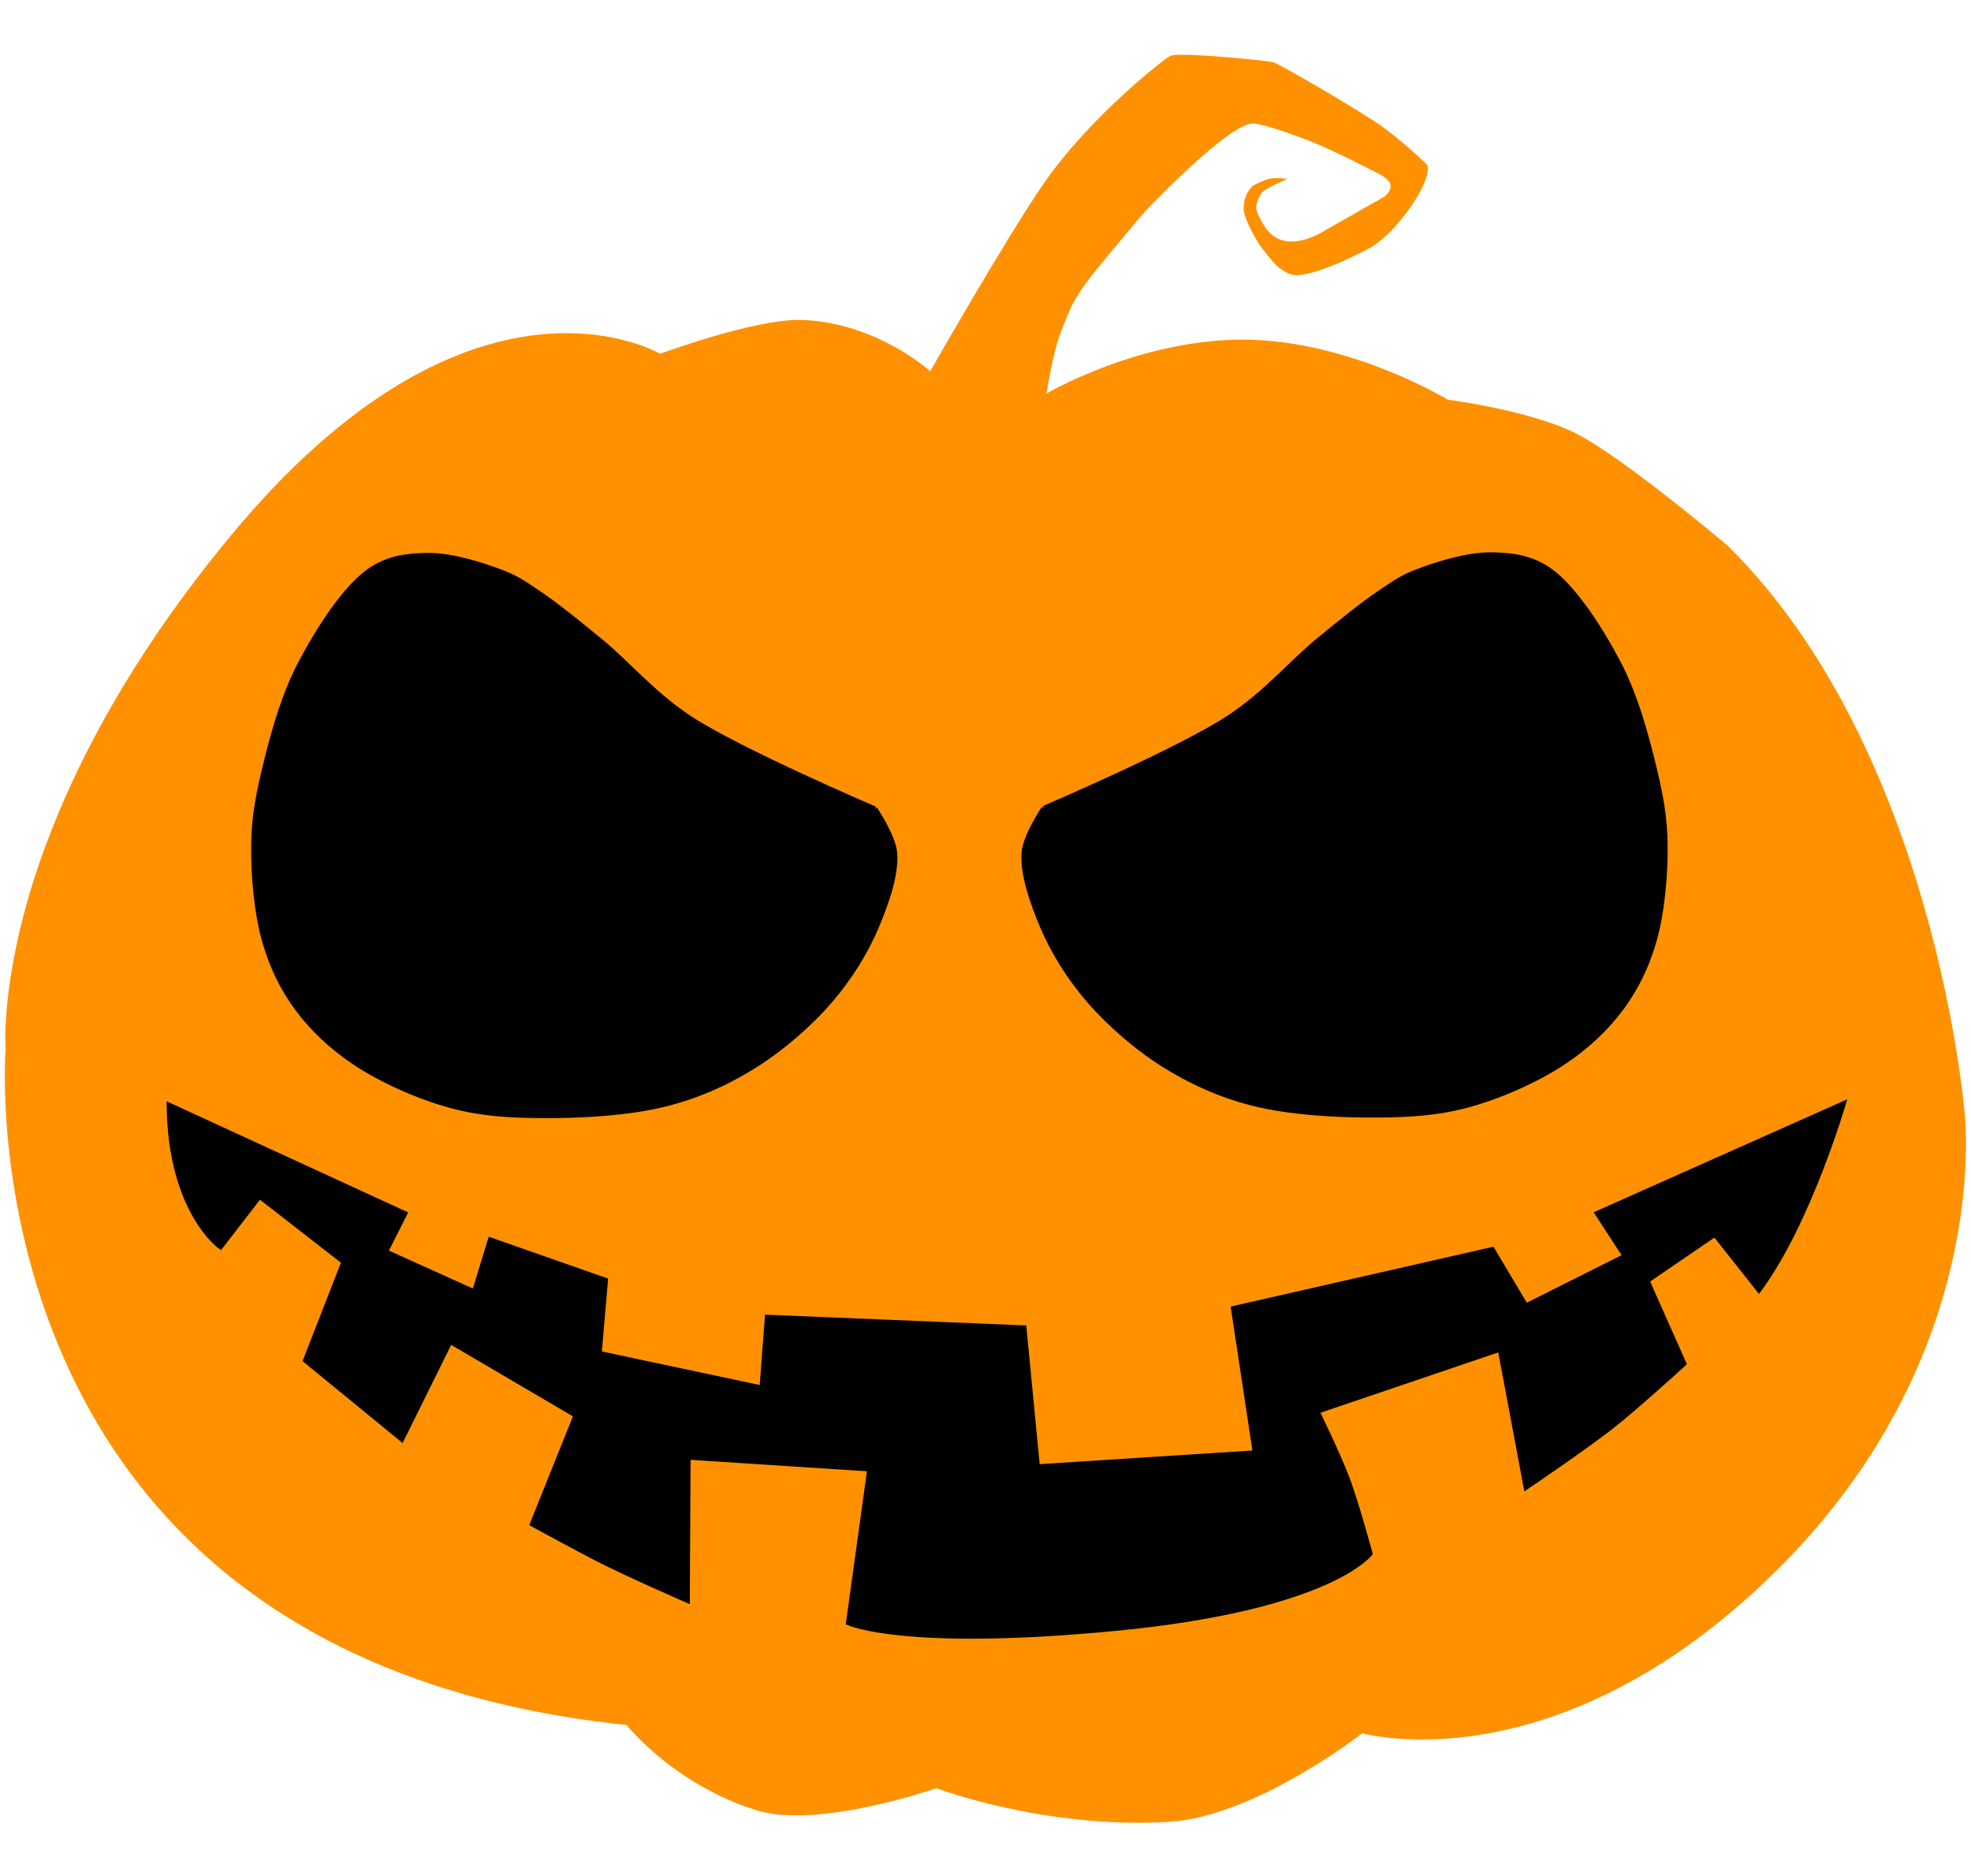
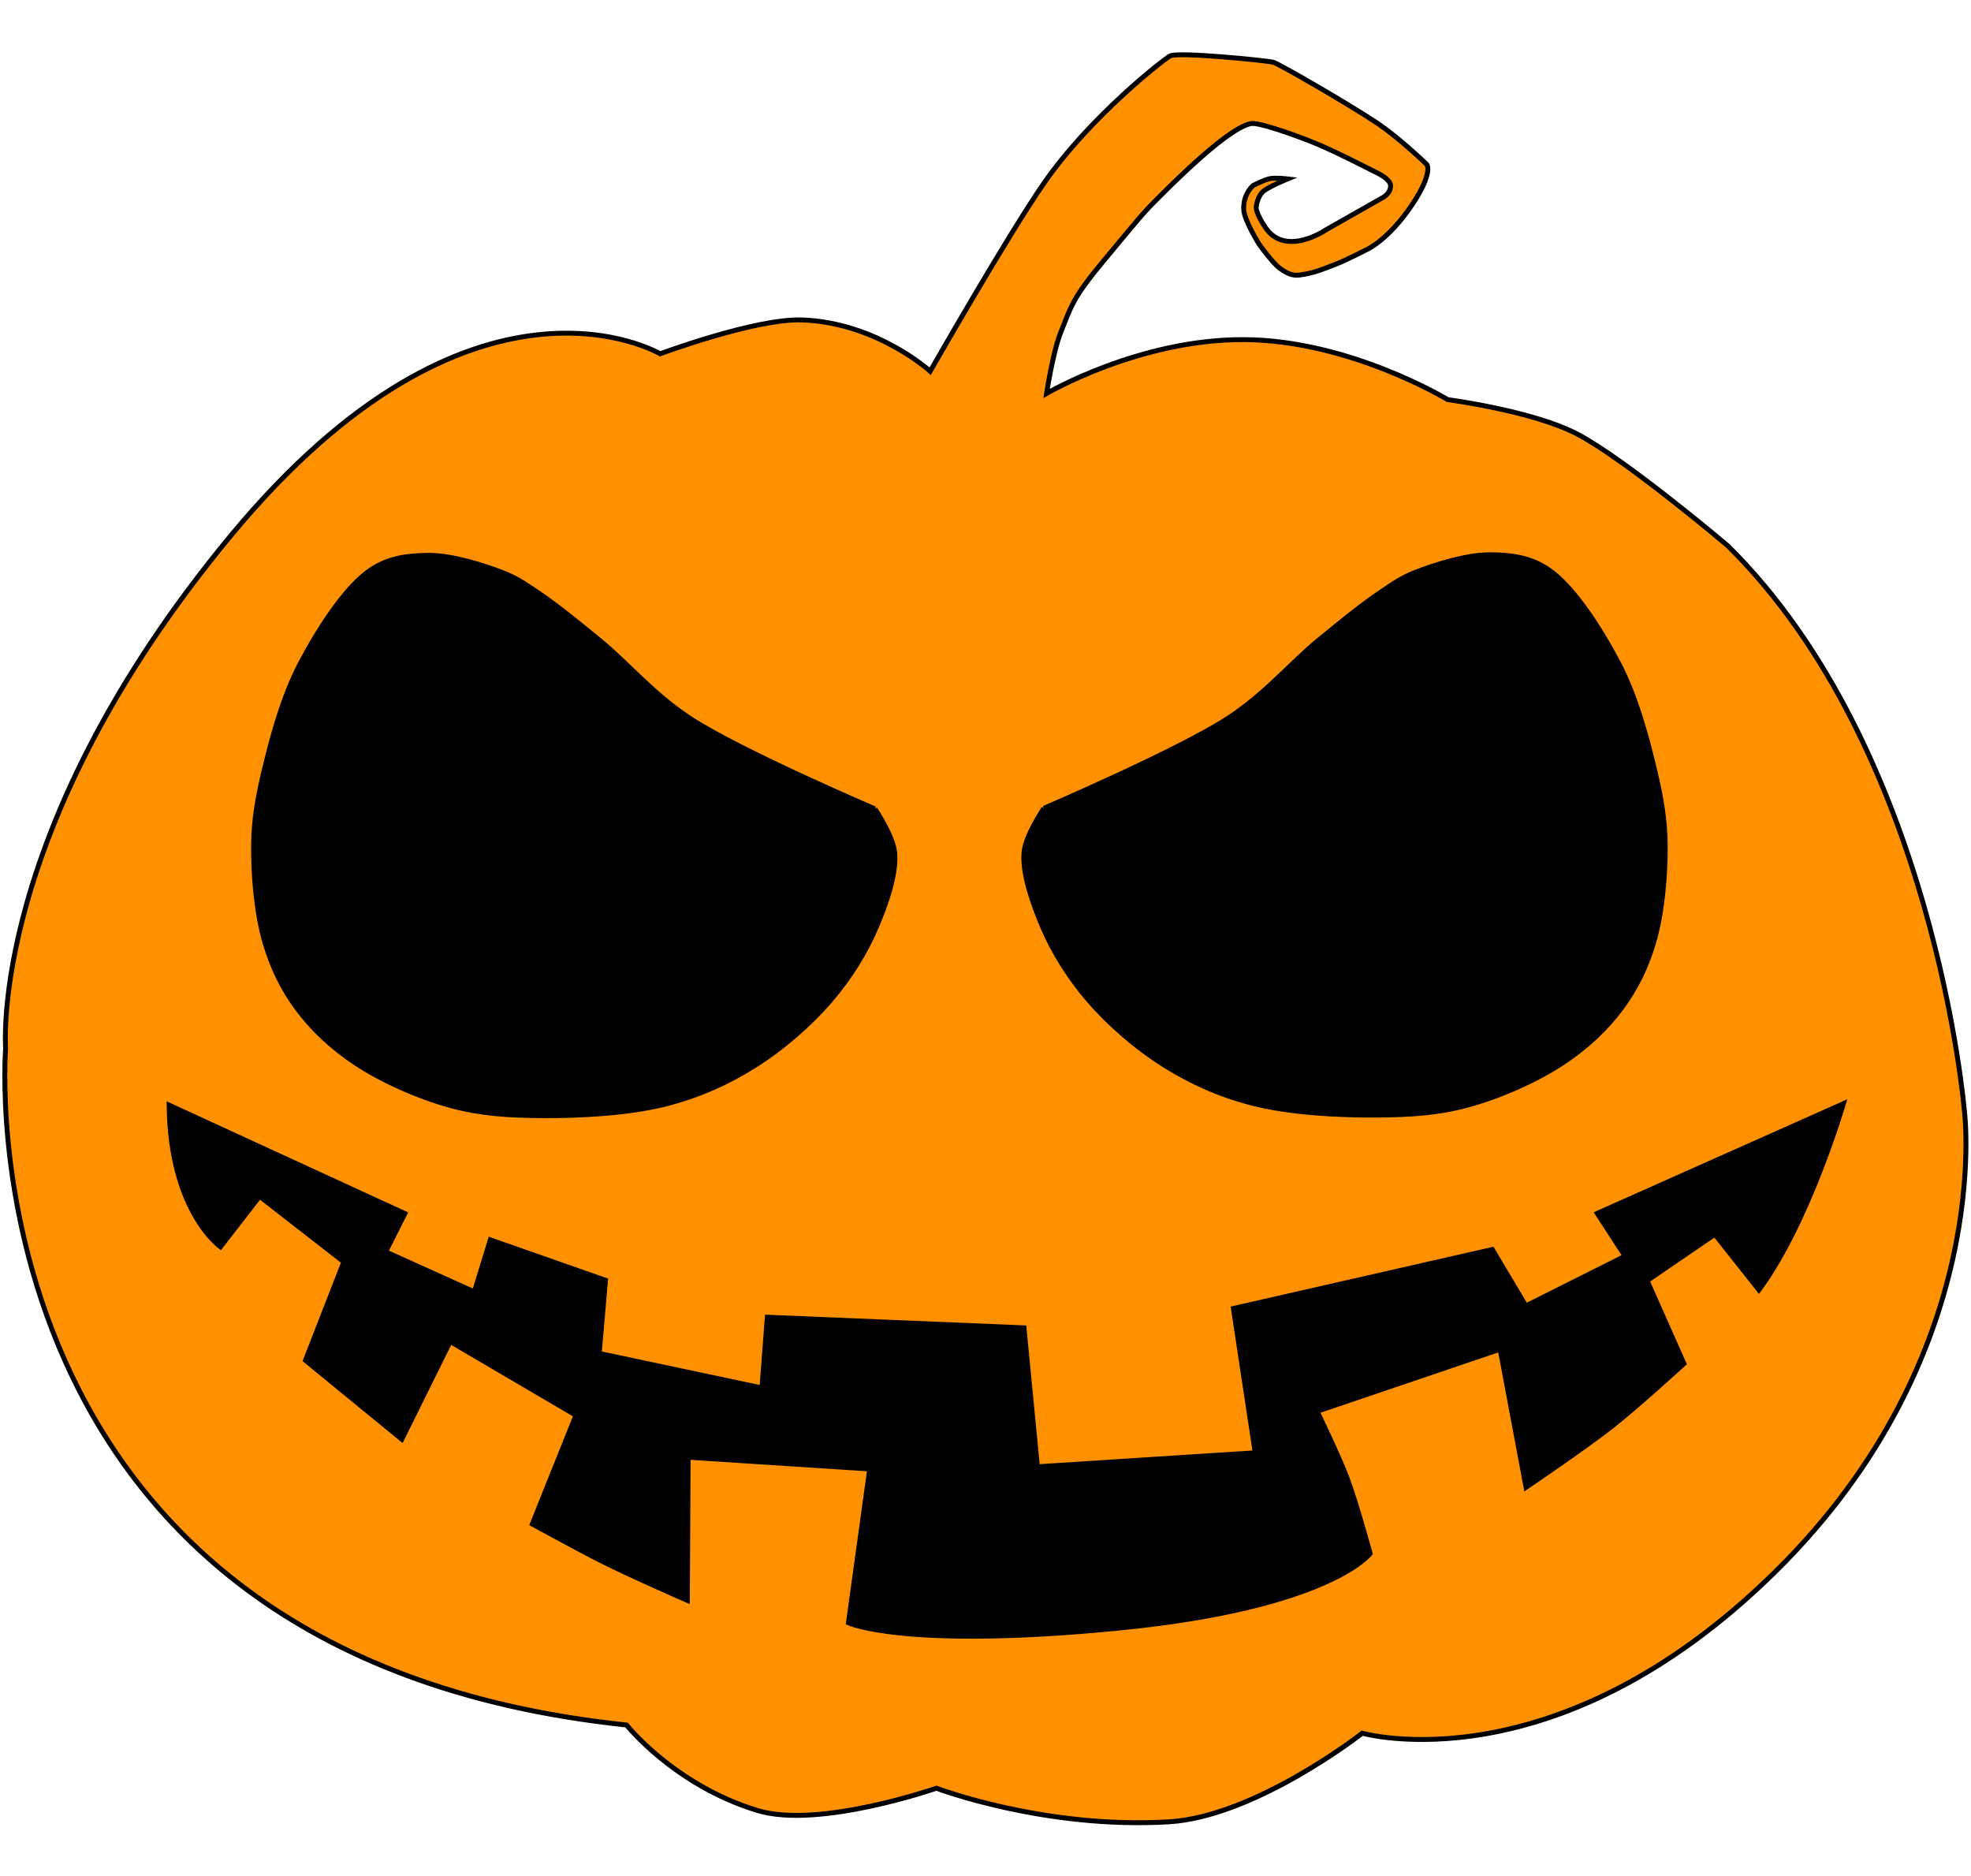
<svg xmlns="http://www.w3.org/2000/svg" xmlns:ns1="https://boxy-svg.com" id="svg" width="1600" height="1522" viewBox="-1, 0, 402,380" version="1.1">
  <defs />
-   <path style="stroke: hex(0, 0, 0); fill: rgb(255, 145, 0);" d="M 133.648 70.944 C 133.648 70.944 95.507 48.299 46.039 108.064 C -3.429 167.829 0.147 212.551 0.147 212.551 C 0.147 212.551 -9.916 336.203 126.793 350.553 C 126.793 350.553 136.504 362.81 153.486 367.983 C 166.005 371.796 189.985 363.439 189.985 363.439 C 189.985 363.439 212.027 371.818 237.41 370.294 C 255.133 369.23 276.848 352.222 276.848 352.222 C 276.848 352.222 316.234 363.495 361.129 319.255 C 406.024 275.015 399.66 225.411 399.66 225.411 C 399.66 225.411 393.606 151.734 351.389 110.089 C 351.389 110.089 330.616 92.488 320.649 87.288 C 311.575 82.554 294.265 80.288 294.265 80.288 C 294.265 80.288 274.476 68.263 253.01 68.054 C 231.544 67.845 212.455 79.035 212.455 79.035 C 212.455 79.035 213.752 70.568 215.32 66.647 C 217.456 61.308 217.683 59.668 224.126 51.942 C 231.66 42.909 231.762 42.656 235.026 39.365 C 249.744 24.525 253.282 24.27 254.016 24.02 C 255.346 23.567 262.745 26.196 266.957 27.884 C 271.173 29.574 279.256 33.748 279.256 33.748 C 279.256 33.748 282.604 35.186 282.621 36.648 C 282.641 38.372 280.842 39.191 280.842 39.191 L 269.339 45.724 C 269.339 45.724 260.744 51.601 256.747 44.648 C 256.747 44.648 255.174 42.287 255.211 41.087 C 255.226 40.59 255.587 38.696 256.703 37.773 C 257.818 36.85 261.629 35.282 261.629 35.282 C 261.629 35.282 259.257 35.001 258.132 35.203 C 256.846 35.433 254.557 36.648 254.557 36.648 C 254.557 36.648 252.486 38.383 252.67 41.569 C 252.8 43.823 255.822 48.623 255.822 48.623 C 255.822 48.623 258.49 52.326 259.862 53.372 C 261.234 54.417 262.502 55.072 263.944 54.898 C 266.878 54.543 269.026 53.597 271.353 52.708 C 273.68 51.818 278.018 49.559 278.018 49.559 C 278.018 49.559 282.306 47.548 286.977 40.59 C 291.335 34.099 290.032 32.358 290.032 32.358 C 290.032 32.358 284.486 26.963 279.748 23.809 C 274.03 20.003 259.792 11.766 258.662 11.479 C 257.376 11.153 239.654 9.372 237.719 10.174 C 236.715 10.59 221.353 22.507 211.899 36.181 C 204.362 47.082 188.717 74.501 188.717 74.501 C 188.717 74.501 177.891 64.611 162.637 64.037 C 153.159 63.68 133.648 70.944 133.648 70.944 Z">
+   <path style="stroke: rgb(0, 0, 0); fill: rgb(255, 145, 0);" d="M 133.648 70.944 C 133.648 70.944 95.507 48.299 46.039 108.064 C -3.429 167.829 0.147 212.551 0.147 212.551 C 0.147 212.551 -9.916 336.203 126.793 350.553 C 126.793 350.553 136.504 362.81 153.486 367.983 C 166.005 371.796 189.985 363.439 189.985 363.439 C 189.985 363.439 212.027 371.818 237.41 370.294 C 255.133 369.23 276.848 352.222 276.848 352.222 C 276.848 352.222 316.234 363.495 361.129 319.255 C 406.024 275.015 399.66 225.411 399.66 225.411 C 399.66 225.411 393.606 151.734 351.389 110.089 C 351.389 110.089 330.616 92.488 320.649 87.288 C 311.575 82.554 294.265 80.288 294.265 80.288 C 294.265 80.288 274.476 68.263 253.01 68.054 C 231.544 67.845 212.455 79.035 212.455 79.035 C 212.455 79.035 213.752 70.568 215.32 66.647 C 217.456 61.308 217.683 59.668 224.126 51.942 C 231.66 42.909 231.762 42.656 235.026 39.365 C 249.744 24.525 253.282 24.27 254.016 24.02 C 255.346 23.567 262.745 26.196 266.957 27.884 C 271.173 29.574 279.256 33.748 279.256 33.748 C 279.256 33.748 282.604 35.186 282.621 36.648 C 282.641 38.372 280.842 39.191 280.842 39.191 L 269.339 45.724 C 269.339 45.724 260.744 51.601 256.747 44.648 C 256.747 44.648 255.174 42.287 255.211 41.087 C 255.226 40.59 255.587 38.696 256.703 37.773 C 257.818 36.85 261.629 35.282 261.629 35.282 C 261.629 35.282 259.257 35.001 258.132 35.203 C 256.846 35.433 254.557 36.648 254.557 36.648 C 254.557 36.648 252.486 38.383 252.67 41.569 C 252.8 43.823 255.822 48.623 255.822 48.623 C 255.822 48.623 258.49 52.326 259.862 53.372 C 261.234 54.417 262.502 55.072 263.944 54.898 C 266.878 54.543 269.026 53.597 271.353 52.708 C 273.68 51.818 278.018 49.559 278.018 49.559 C 278.018 49.559 282.306 47.548 286.977 40.59 C 291.335 34.099 290.032 32.358 290.032 32.358 C 290.032 32.358 284.486 26.963 279.748 23.809 C 274.03 20.003 259.792 11.766 258.662 11.479 C 257.376 11.153 239.654 9.372 237.719 10.174 C 236.715 10.59 221.353 22.507 211.899 36.181 C 204.362 47.082 188.717 74.501 188.717 74.501 C 188.717 74.501 177.891 64.611 162.637 64.037 C 153.159 63.68 133.648 70.944 133.648 70.944 Z">
    </path>
  <path style="stroke: rgb(0, 0, 0);" d="M 211.904 163.621 C 211.904 163.621 239.692 151.728 249.698 145.113 C 257.281 140.1 262.388 133.879 267.982 129.305 C 272.534 125.583 276.96 121.976 280.643 119.521 C 283.266 117.772 284.795 116.639 287.694 115.501 C 291.725 113.918 298.222 111.886 302.971 111.922 C 307.136 111.954 310.979 112.406 314.674 114.852 C 319.868 118.291 325.386 126.977 329.036 133.883 C 332.654 140.728 334.942 149.326 336.537 156.076 C 337.821 161.512 338.572 165.763 338.627 171.125 C 338.69 177.265 338.011 185.077 336.294 190.905 C 334.807 195.953 332.694 200.304 329.72 204.325 C 326.62 208.517 322.621 212.269 317.867 215.426 C 312.407 219.052 304.881 222.376 298.309 224.155 C 292.177 225.815 286.438 226.134 279.775 226.18 C 271.99 226.234 262.012 225.71 254.435 223.764 C 247.805 222.062 242.056 219.482 236.543 216.038 C 230.896 212.51 225.26 207.638 221.023 202.719 C 217.087 198.149 213.845 192.955 211.639 187.768 C 209.562 182.883 207.469 176.912 207.862 172.571 C 208.173 169.133 211.904 163.621 211.904 163.621 C 211.904 163.621 211.904 163.621 211.904 163.621 C 211.904 163.621 211.904 163.621 211.904 163.621" ns1:d="M 211.904 163.621 R 249.698 145.113 R 267.982 129.305 R 280.643 119.521 R 287.694 115.501 R 302.971 111.922 R 314.674 114.852 R 329.036 133.883 R 336.537 156.076 R 338.627 171.125 R 336.294 190.905 R 329.72 204.325 R 317.867 215.426 R 298.309 224.155 R 279.775 226.18 R 254.435 223.764 R 236.543 216.038 R 221.023 202.719 R 211.639 187.768 R 207.862 172.571 R 211.904 163.621 R 211.904 163.621 Z 1@a6fa5d88">
    </path>
  <path style="stroke: rgb(0, 0, 0);" d="M 54.805 174.605 C 54.805 174.605 82.593 186.498 92.599 193.113 C 100.182 198.126 105.289 204.347 110.883 208.921 C 115.435 212.643 119.861 216.25 123.544 218.705 C 126.167 220.454 127.696 221.587 130.595 222.725 C 134.626 224.308 141.123 226.34 145.872 226.304 C 150.037 226.272 153.88 225.82 157.575 223.374 C 162.769 219.935 168.287 211.249 171.937 204.343 C 175.555 197.498 177.843 188.9 179.438 182.15 C 180.722 176.714 181.473 172.463 181.528 167.101 C 181.591 160.961 180.912 153.149 179.195 147.321 C 177.708 142.273 175.595 137.922 172.621 133.901 C 169.521 129.709 165.522 125.957 160.768 122.8 C 155.308 119.174 147.782 115.85 141.21 114.071 C 135.078 112.411 129.339 112.092 122.676 112.046 C 114.891 111.992 104.913 112.516 97.336 114.462 C 90.706 116.164 84.957 118.744 79.444 122.188 C 73.797 125.716 68.161 130.588 63.924 135.507 C 59.988 140.077 56.746 145.271 54.54 150.458 C 52.463 155.343 50.37 161.314 50.763 165.655 C 51.074 169.093 54.805 174.605 54.805 174.605 C 54.805 174.605 54.805 174.605 54.805 174.605 C 54.805 174.605 54.805 174.605 54.805 174.605" transform="matrix(-1, 0, 0, -1, 232.2471, 338.3468)" ns1:d="M 54.805 174.605 R 92.599 193.113 R 110.883 208.921 R 123.544 218.705 R 130.595 222.725 R 145.872 226.304 R 157.575 223.374 R 171.937 204.343 R 179.438 182.15 R 181.528 167.101 R 179.195 147.321 R 172.621 133.901 R 160.768 122.8 R 141.21 114.071 R 122.676 112.046 R 97.336 114.462 R 79.444 122.188 R 63.924 135.507 R 54.54 150.458 R 50.763 165.655 R 54.805 174.605 R 54.805 174.605 Z 1@a649755a">
    </path>
  <path style="stroke: rgb(0, 0, 0);" d="M 33.492 224.155 L 81.573 246.265 L 77.642 254.059 L 95.749 262.23 L 99.003 251.623 L 122.499 259.866 L 121.22 274.776 L 154.4 281.828 L 155.495 267.396 L 207.854 269.559 L 210.599 297.891 L 255.016 295.038 L 250.562 265.615 L 303.359 253.589 L 310.212 265.091 L 330.451 254.947 L 324.776 246.222 L 374.973 223.859 C 374.973 223.859 367.881 248.131 357.744 261.829 L 348.768 250.491 L 334.933 259.937 L 342.45 276.862 C 342.45 276.862 332.852 285.644 327.653 289.715 C 322.119 294.049 310.252 302.078 310.252 302.078 L 304.962 273.917 L 267.626 286.586 C 267.626 286.586 272.08 295.75 273.771 300.281 C 275.687 305.416 278.448 315.585 278.448 315.585 C 278.448 315.585 270.263 326.607 226.847 330.827 C 183.431 335.047 172.043 329.711 172.043 329.711 L 176.388 298.344 L 139.354 295.949 L 139.19 325.146 C 139.19 325.146 127.003 319.835 120.85 316.68 C 116.452 314.425 107.569 309.573 107.569 309.573 L 116.476 287.395 L 90.812 272.341 L 80.945 292.272 L 61.301 276.194 L 69.136 256.11 L 51.938 242.739 L 43.966 253.042 C 43.966 253.042 33.709 245.855 33.492 224.155 Z">
    </path>
</svg>
